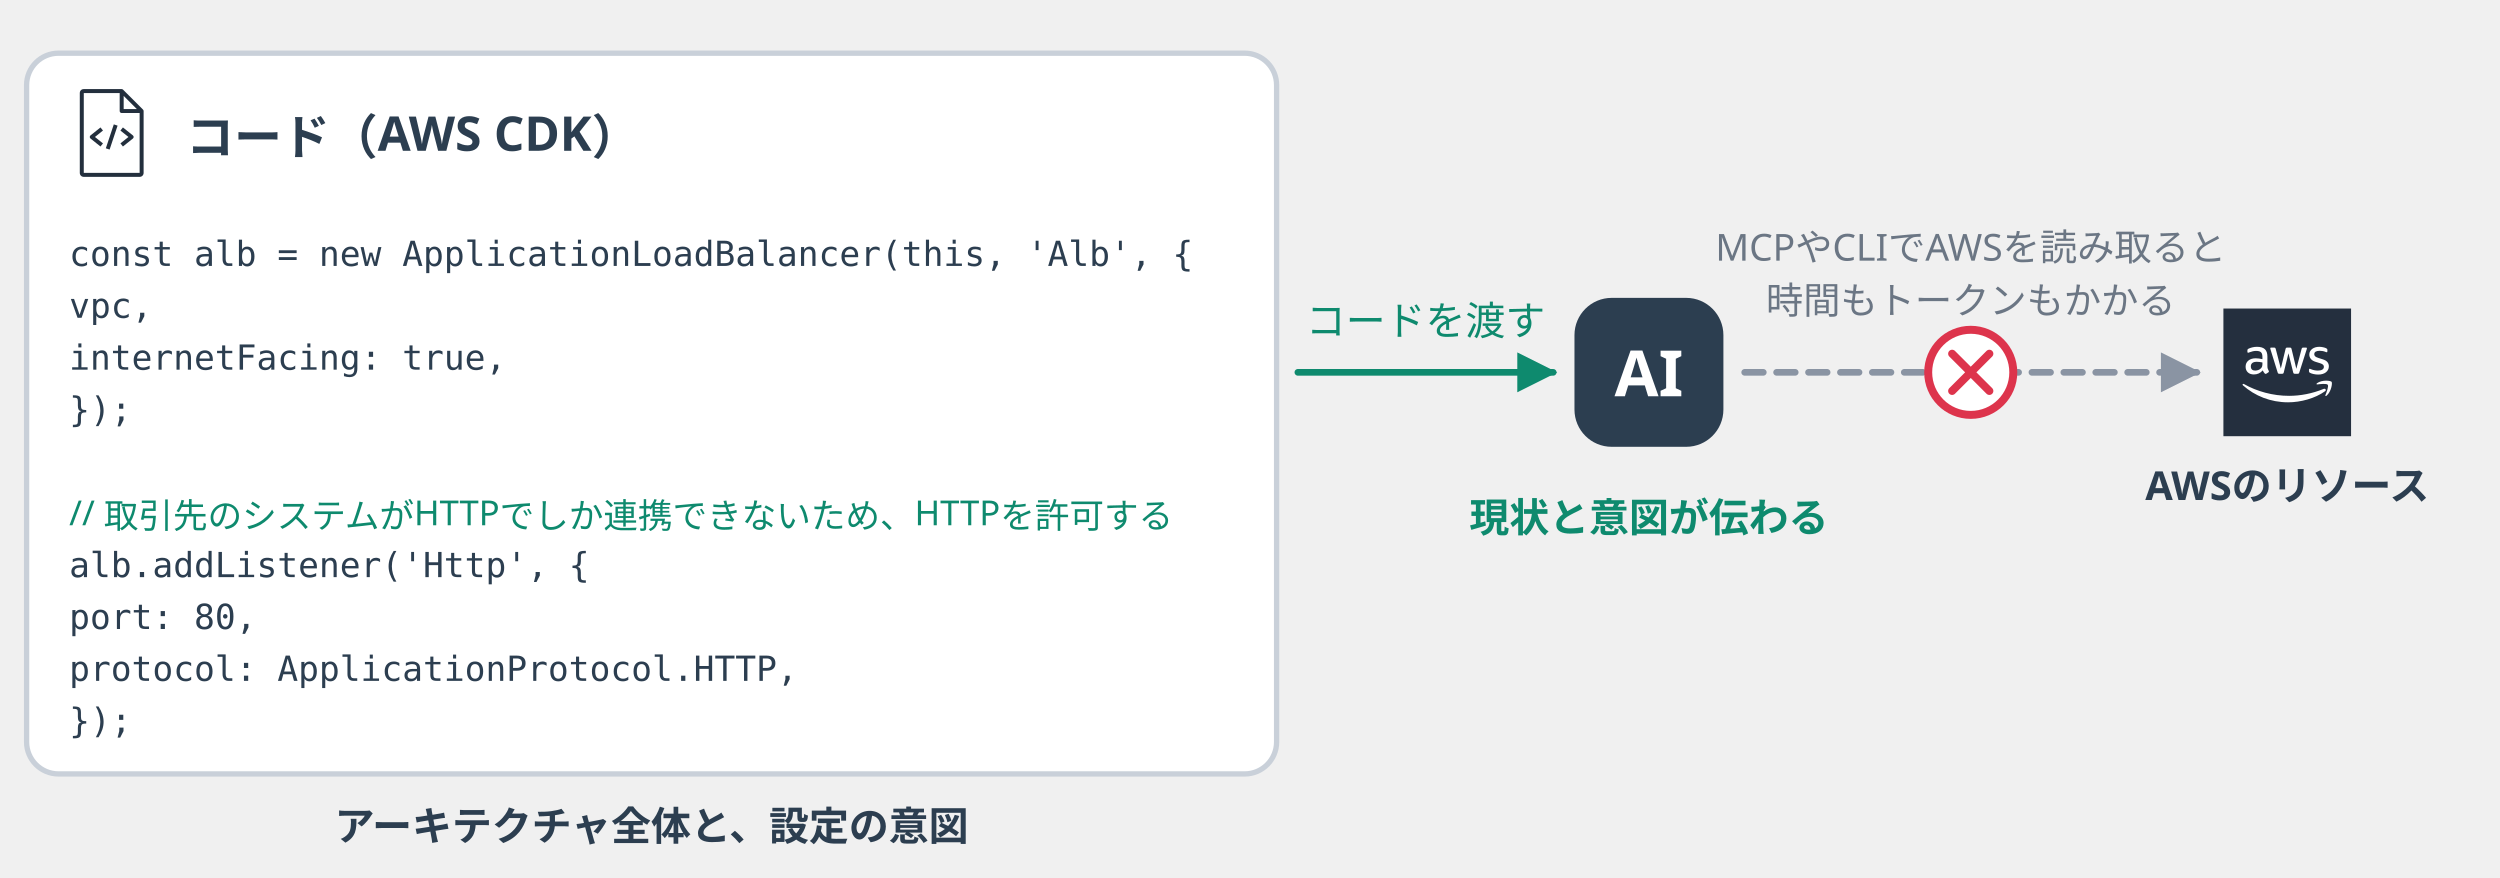
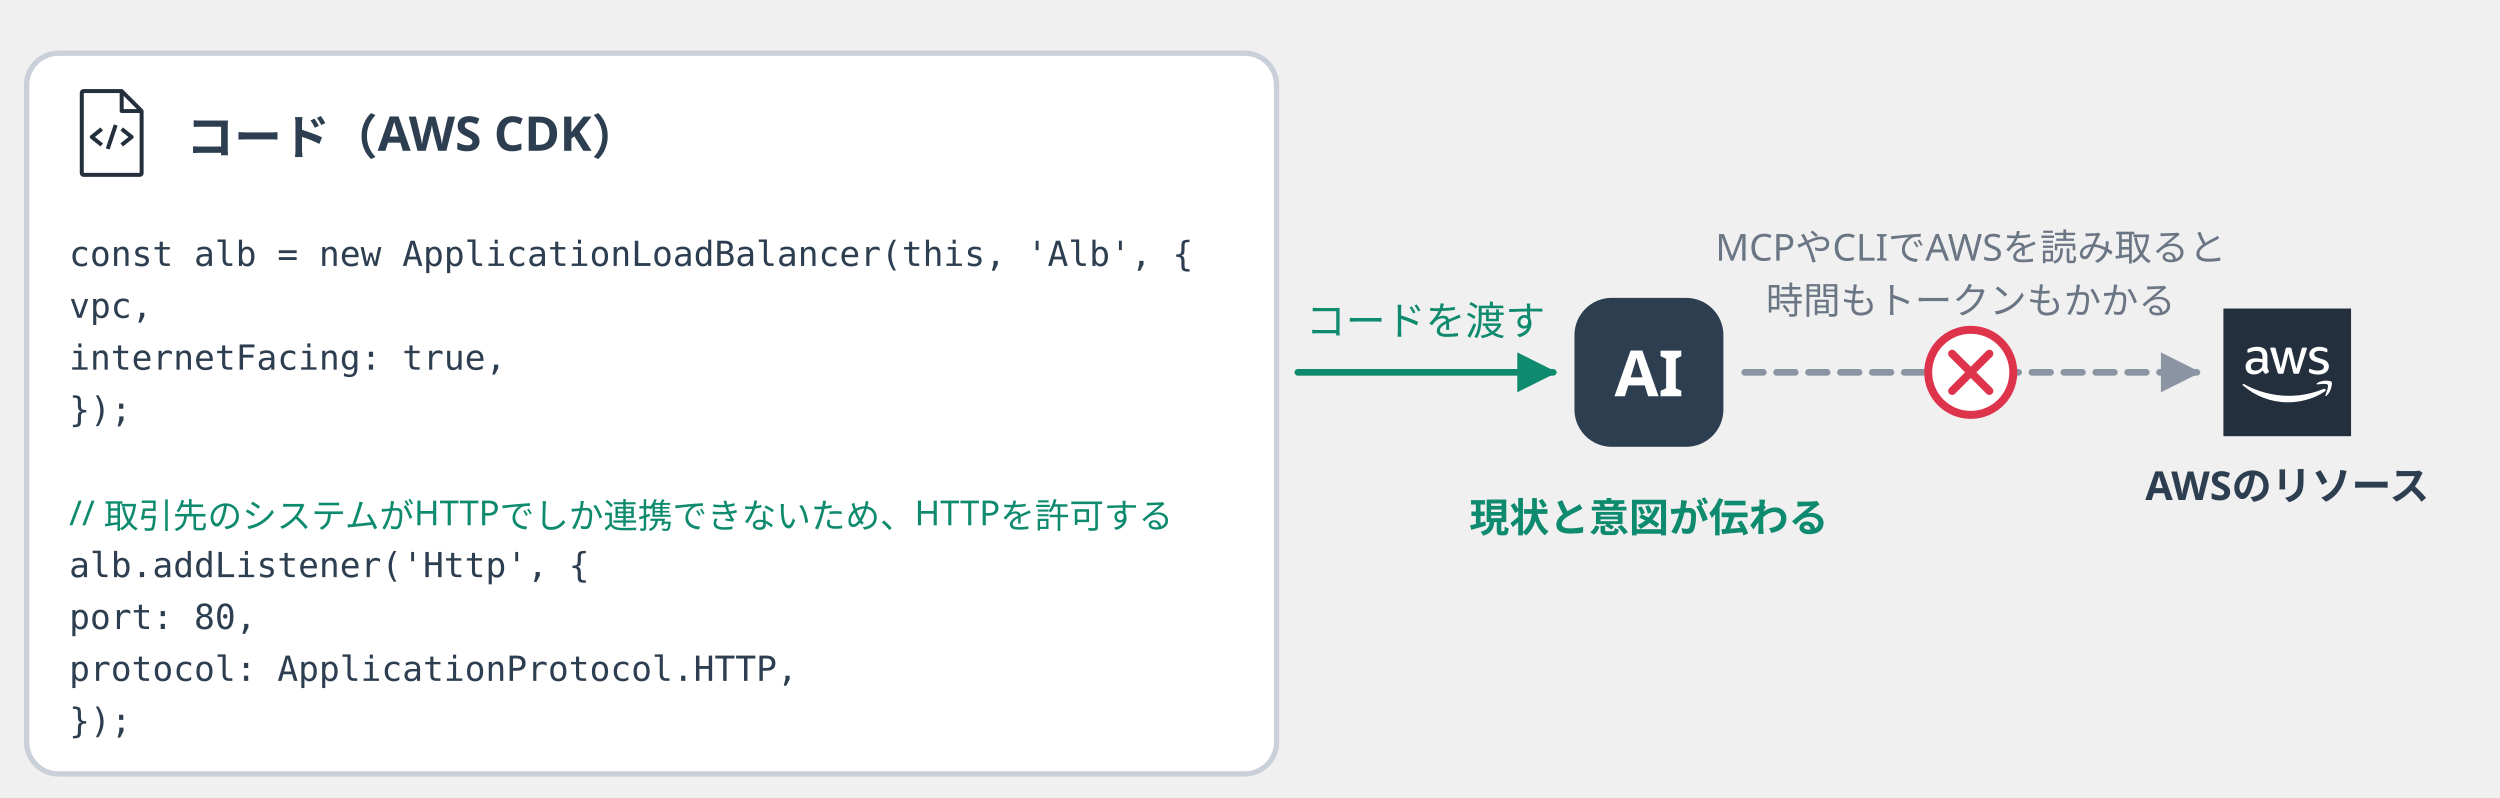
- <svg xmlns="http://www.w3.org/2000/svg" viewBox="0 0 940 330" width="100%" role="img" aria-label="CDKのコードにはアーキテクチャ全体と設定の意図が書いてあり、AIにはコードを渡せば伝わる。AWSをMCPやCLIで読みに行くと時間もトークンもかかる">
+ <svg xmlns="http://www.w3.org/2000/svg" viewBox="0 0 940 300" width="100%" role="img" aria-label="CDKのコードにはアーキテクチャ全体と設定の意図が書いてあり、AIにはコードを渡せば伝わる。AWSをMCPやCLIで読みに行くと時間もトークンもかかる">
  <defs>
    <marker id="a-i" viewBox="0 0 10 10" refX="9" refY="5" markerWidth="6" markerHeight="6" orient="auto-start-reverse">
      <path d="M0,0 L10,5 L0,10 z" fill="#2c3e50" />
    </marker>
    <marker id="a-g" viewBox="0 0 10 10" refX="9" refY="5" markerWidth="6" markerHeight="6" orient="auto-start-reverse">
      <path d="M0,0 L10,5 L0,10 z" fill="#0E8A6E" />
    </marker>
    <marker id="a-r" viewBox="0 0 10 10" refX="9" refY="5" markerWidth="6" markerHeight="6" orient="auto-start-reverse">
      <path d="M0,0 L10,5 L0,10 z" fill="#DD344C" />
    </marker>
    <marker id="a-x" viewBox="0 0 10 10" refX="9" refY="5" markerWidth="6" markerHeight="6" orient="auto-start-reverse">
      <path d="M0,0 L10,5 L0,10 z" fill="#8a94a3" />
    </marker>
  </defs>
  <rect x="10" y="20" width="470" height="271.0" rx="12" fill="#ffffff" stroke="#c9d0d9" stroke-width="2" />
  <svg x="24" y="32" width="36" height="36" viewBox="0 0 48 48">
    <g id="code70-Icon-Resource/General-Resource/Res_Source-Code_48" stroke="none" stroke-width="1" fill="none" fill-rule="evenodd">
      <path d="M25.052,19.684 L26.948,20.317 L22.948,32.317 L21.052,31.684 L25.052,19.684 Z M34.625,25.22 C34.863,25.409 35,25.697 35,26 C35,26.304 34.863,26.592 34.625,26.781 L29.625,30.781 L28.375,29.22 L32.4,26 L28.375,22.781 L29.625,21.22 L34.625,25.22 Z M19.625,22.781 L15.601,26 L19.625,29.22 L18.375,30.781 L13.375,26.781 C13.138,26.592 13,26.304 13,26 C13,25.697 13.138,25.409 13.375,25.22 L18.375,21.22 L19.625,22.781 Z M10,44 L10.007,4 L28,4 L28,13 C28,13.552 28.448,14 29,14 L38,14 L38,44 L10,44 Z M30,5.414 L36.586,12 L30,12 L30,5.414 Z M39.707,12.293 L29.707,2.293 C29.52,2.105 29.266,2 29,2 L10,2 C8.823,2 8,2.822 8,4 L8,44 C8,45.14 8.86,46 10,46 L38,46 C39.141,46 40,45.14 40,44 L40,13 C40,12.734 39.895,12.48 39.707,12.293 L39.707,12.293 Z" id="code70-Fill-1" fill="#232F3D" />
    </g>
  </svg>
  <text x="70" y="58" font-family="'Noto Sans JP', 'Hiragino Sans', sans-serif" font-size="18" font-weight="bold" fill="#2c3e50" text-anchor="start">コード（AWS CDK）</text>
  <text x="26" y="100" font-family="'Fira Code', monospace" font-size="13" font-weight="normal" fill="#2c3e50" text-anchor="start">const alb = new ApplicationLoadBalancer(this, 'Alb', {</text>
  <text x="26" y="119.5" font-family="'Fira Code', monospace" font-size="13" font-weight="normal" fill="#2c3e50" text-anchor="start">  vpc,</text>
  <text x="26" y="139.0" font-family="'Fira Code', monospace" font-size="13" font-weight="normal" fill="#2c3e50" text-anchor="start">  internetFacing: true,</text>
  <text x="26" y="158.5" font-family="'Fira Code', monospace" font-size="13" font-weight="normal" fill="#2c3e50" text-anchor="start">});</text>
  <text x="26" y="197.5" font-family="'Noto Sans JP', 'Hiragino Sans', sans-serif" font-size="13" font-weight="normal" fill="#0E8A6E" text-anchor="start">// 取引先のシステムがHTTPでしか連携できないため、HTTPを許可する</text>
  <text x="26" y="217.0" font-family="'Fira Code', monospace" font-size="13" font-weight="normal" fill="#2c3e50" text-anchor="start">alb.addListener('Http', {</text>
  <text x="26" y="236.5" font-family="'Fira Code', monospace" font-size="13" font-weight="normal" fill="#2c3e50" text-anchor="start">  port: 80,</text>
  <text x="26" y="256.0" font-family="'Fira Code', monospace" font-size="13" font-weight="normal" fill="#2c3e50" text-anchor="start">  protocol: ApplicationProtocol.HTTP,</text>
  <text x="26" y="275.5" font-family="'Fira Code', monospace" font-size="13" font-weight="normal" fill="#2c3e50" text-anchor="start">});</text>
-   <text x="245" y="316" font-family="'Noto Sans JP', 'Hiragino Sans', sans-serif" font-size="15" font-weight="bold" fill="#2c3e50" text-anchor="middle">アーキテクチャ全体と、設定の意図</text>
  <rect x="592" y="112" width="56" height="56" rx="14" fill="#2c3e50" />
  <text x="620" y="149" font-family="'Noto Sans JP', 'Hiragino Sans', sans-serif" font-size="24" font-weight="bold" fill="#ffffff" text-anchor="middle">AI</text>
  <path d="M488,140 L584,140" fill="none" stroke="#0E8A6E" stroke-width="2.5" stroke-linejoin="round" stroke-linecap="round" marker-end="url(#a-g)" />
  <text x="536" y="126" font-family="'Noto Sans JP', 'Hiragino Sans', sans-serif" font-size="15" font-weight="normal" fill="#0E8A6E" text-anchor="middle">コードを渡す</text>
  <text x="620" y="200" font-family="'Noto Sans JP', 'Hiragino Sans', sans-serif" font-size="15" font-weight="bold" fill="#0E8A6E" text-anchor="middle">現状と意図が伝わる</text>
  <svg x="836" y="116" width="48" height="48" viewBox="0 0 40 40">
    <g id="cloud71-Icon-Architecture-Group/32/AWS-Cloud-logo_32" stroke="none" stroke-width="1" fill="none" fill-rule="evenodd">
      <rect id="cloud71-Rectangle" fill="#242F3E" x="0" y="0" width="40" height="40" />
      <path d="M32.698,23.901 C33.059,24.37 32.298,26.3 31.957,27.164 C31.853,27.426 32.075,27.529 32.307,27.332 C33.82,26.048 34.212,23.357 33.901,22.969 C33.594,22.583 30.95,22.252 29.338,23.401 C29.089,23.578 29.132,23.822 29.407,23.79 C30.315,23.678 32.338,23.433 32.698,23.901 L32.698,23.901 Z M31.856,25.91 C32.374,25.532 31.93,24.969 31.402,25.19 C27.889,26.654 24.075,27.363 20.602,27.363 C15.459,27.363 10.475,25.974 6.446,23.668 C6.094,23.466 5.833,23.823 6.127,24.082 C9.86,27.398 14.796,29.391 20.274,29.391 C24.184,29.391 28.725,28.183 31.856,25.91 L31.856,25.91 Z M29.712,20.695 C29.214,20.695 28.727,20.642 28.253,20.534 C27.777,20.425 27.413,20.302 27.16,20.161 C27.005,20.077 26.908,19.989 26.869,19.903 C26.831,19.815 26.811,19.729 26.811,19.643 L26.811,19.174 C26.811,18.98 26.884,18.881 27.027,18.881 C27.082,18.881 27.14,18.894 27.2,18.914 C27.261,18.937 27.341,18.969 27.441,19.012 C27.761,19.153 28.108,19.26 28.485,19.336 C28.861,19.411 29.236,19.449 29.611,19.449 C30.208,19.449 30.669,19.347 30.995,19.141 C31.322,18.937 31.484,18.646 31.484,18.268 C31.484,18.008 31.399,17.793 31.227,17.619 C31.056,17.445 30.738,17.286 30.275,17.134 L28.9,16.713 C28.203,16.497 27.698,16.184 27.383,15.775 C27.068,15.363 26.911,14.916 26.911,14.428 C26.911,14.041 26.996,13.699 27.169,13.401 C27.339,13.104 27.564,12.851 27.845,12.64 C28.13,12.43 28.459,12.272 28.834,12.162 C29.208,12.055 29.606,12 30.026,12 C30.236,12 30.449,12.014 30.666,12.041 C30.881,12.067 31.085,12.103 31.278,12.146 C31.471,12.191 31.651,12.239 31.816,12.292 C31.982,12.347 32.114,12.401 32.215,12.454 C32.346,12.529 32.439,12.605 32.496,12.681 C32.551,12.756 32.579,12.858 32.579,12.989 L32.579,13.425 C32.579,13.62 32.507,13.716 32.362,13.716 C32.285,13.716 32.165,13.68 31.998,13.604 C31.458,13.365 30.848,13.248 30.177,13.248 C29.635,13.248 29.214,13.334 28.916,13.506 C28.617,13.68 28.468,13.955 28.468,14.333 C28.468,14.591 28.562,14.81 28.751,14.988 C28.939,15.166 29.286,15.336 29.795,15.499 L31.137,15.921 C31.822,16.135 32.311,16.433 32.603,16.809 C32.897,17.188 33.044,17.619 33.044,18.104 C33.044,18.505 32.961,18.864 32.794,19.182 C32.628,19.501 32.399,19.772 32.105,19.999 C31.813,20.226 31.463,20.398 31.054,20.517 C30.644,20.637 30.197,20.695 29.712,20.695 L29.712,20.695 Z M17.547,20.451 C17.381,20.451 17.26,20.424 17.182,20.364 C17.104,20.303 17.038,20.183 16.983,19.999 L14.761,12.842 C14.708,12.658 14.679,12.535 14.679,12.471 C14.679,12.32 14.757,12.244 14.912,12.244 L15.839,12.244 C16.016,12.244 16.14,12.274 16.213,12.334 C16.284,12.392 16.347,12.512 16.402,12.698 L17.993,18.818 L19.47,12.698 C19.514,12.512 19.574,12.392 19.651,12.334 C19.728,12.274 19.855,12.244 20.031,12.244 L20.796,12.244 C20.971,12.244 21.098,12.274 21.176,12.334 C21.253,12.392 21.314,12.512 21.358,12.698 L22.851,18.899 L24.491,12.698 C24.546,12.512 24.609,12.392 24.681,12.334 C24.754,12.274 24.877,12.244 25.054,12.244 L25.932,12.244 C26.088,12.244 26.165,12.32 26.165,12.471 C26.165,12.512 26.158,12.562 26.149,12.615 C26.136,12.671 26.116,12.746 26.081,12.842 L23.795,19.999 C23.74,20.183 23.673,20.303 23.595,20.364 C23.518,20.424 23.396,20.451 23.231,20.451 L22.418,20.451 C22.242,20.451 22.115,20.421 22.038,20.357 C21.961,20.292 21.9,20.166 21.856,19.984 L20.38,14.024 L18.923,19.984 C18.879,20.166 18.817,20.292 18.74,20.357 C18.662,20.421 18.536,20.451 18.359,20.451 L17.547,20.451 Z M9.939,19.449 C10.25,19.449 10.575,19.392 10.918,19.279 C11.26,19.165 11.558,18.969 11.812,18.687 C11.968,18.515 12.074,18.318 12.136,18.096 C12.196,17.876 12.225,17.609 12.225,17.295 L12.225,16.907 C11.951,16.842 11.661,16.791 11.356,16.753 C11.052,16.716 10.757,16.696 10.469,16.696 C9.84,16.696 9.369,16.82 9.061,17.069 C8.752,17.317 8.596,17.672 8.596,18.139 C8.596,18.57 8.713,18.895 8.945,19.117 C9.177,19.339 9.509,19.449 9.939,19.449 L9.939,19.449 Z M13.785,18.041 C13.785,18.386 13.82,18.66 13.892,18.866 C13.965,19.072 14.067,19.294 14.199,19.53 C14.243,19.606 14.265,19.676 14.265,19.739 C14.265,19.838 14.204,19.93 14.083,20.015 L13.486,20.405 C13.398,20.458 13.315,20.486 13.238,20.486 C13.137,20.486 13.044,20.443 12.956,20.357 C12.822,20.226 12.71,20.084 12.617,19.927 C12.521,19.771 12.425,19.588 12.326,19.383 C11.585,20.236 10.658,20.663 9.542,20.663 C8.746,20.663 8.116,20.443 7.651,19.999 C7.188,19.557 6.956,18.963 6.956,18.219 C6.956,17.432 7.243,16.796 7.819,16.316 C8.392,15.836 9.167,15.595 10.138,15.595 C10.459,15.595 10.793,15.62 11.141,15.668 C11.488,15.716 11.851,15.785 12.225,15.871 L12.225,15.192 C12.225,14.49 12.078,13.996 11.779,13.709 C11.481,13.423 10.968,13.281 10.239,13.281 C9.906,13.281 9.566,13.32 9.218,13.401 C8.871,13.482 8.53,13.587 8.199,13.716 C8.044,13.781 7.933,13.822 7.868,13.838 C7.802,13.854 7.752,13.862 7.719,13.862 C7.587,13.862 7.519,13.766 7.519,13.57 L7.519,13.118 C7.519,12.966 7.543,12.858 7.587,12.795 C7.631,12.729 7.719,12.664 7.852,12.6 C8.183,12.437 8.581,12.297 9.044,12.179 C9.509,12.06 10,12 10.52,12 C11.646,12 12.472,12.253 12.997,12.753 C13.521,13.255 13.785,14.013 13.785,15.028 L13.785,18.041 Z" id="cloud71-Fill-1" fill="#FFFFFF" />
    </g>
  </svg>
  <text x="860" y="188" font-family="'Noto Sans JP', 'Hiragino Sans', sans-serif" font-size="15" font-weight="bold" fill="#2c3e50" text-anchor="middle">AWSのリソース</text>
  <path d="M656,140 L826,140" fill="none" stroke="#8a94a3" stroke-width="2.5" stroke-dasharray="7 5" stroke-linejoin="round" stroke-linecap="round" marker-end="url(#a-x)" />
  <circle cx="741" cy="140" r="16" fill="#ffffff" stroke="#DD344C" stroke-width="3" />
  <path d="M734,133 L748,147 M748,133 L734,147" stroke="#DD344C" stroke-width="3" stroke-linecap="round" />
  <text x="741" y="98" font-family="'Noto Sans JP', 'Hiragino Sans', sans-serif" font-size="14" font-weight="normal" fill="#6b7684" text-anchor="middle">MCPやCLIでAWSを読み取ると</text>
  <text x="741" y="118" font-family="'Noto Sans JP', 'Hiragino Sans', sans-serif" font-size="14" font-weight="normal" fill="#6b7684" text-anchor="middle">時間もトークンもかかる</text>
</svg>
